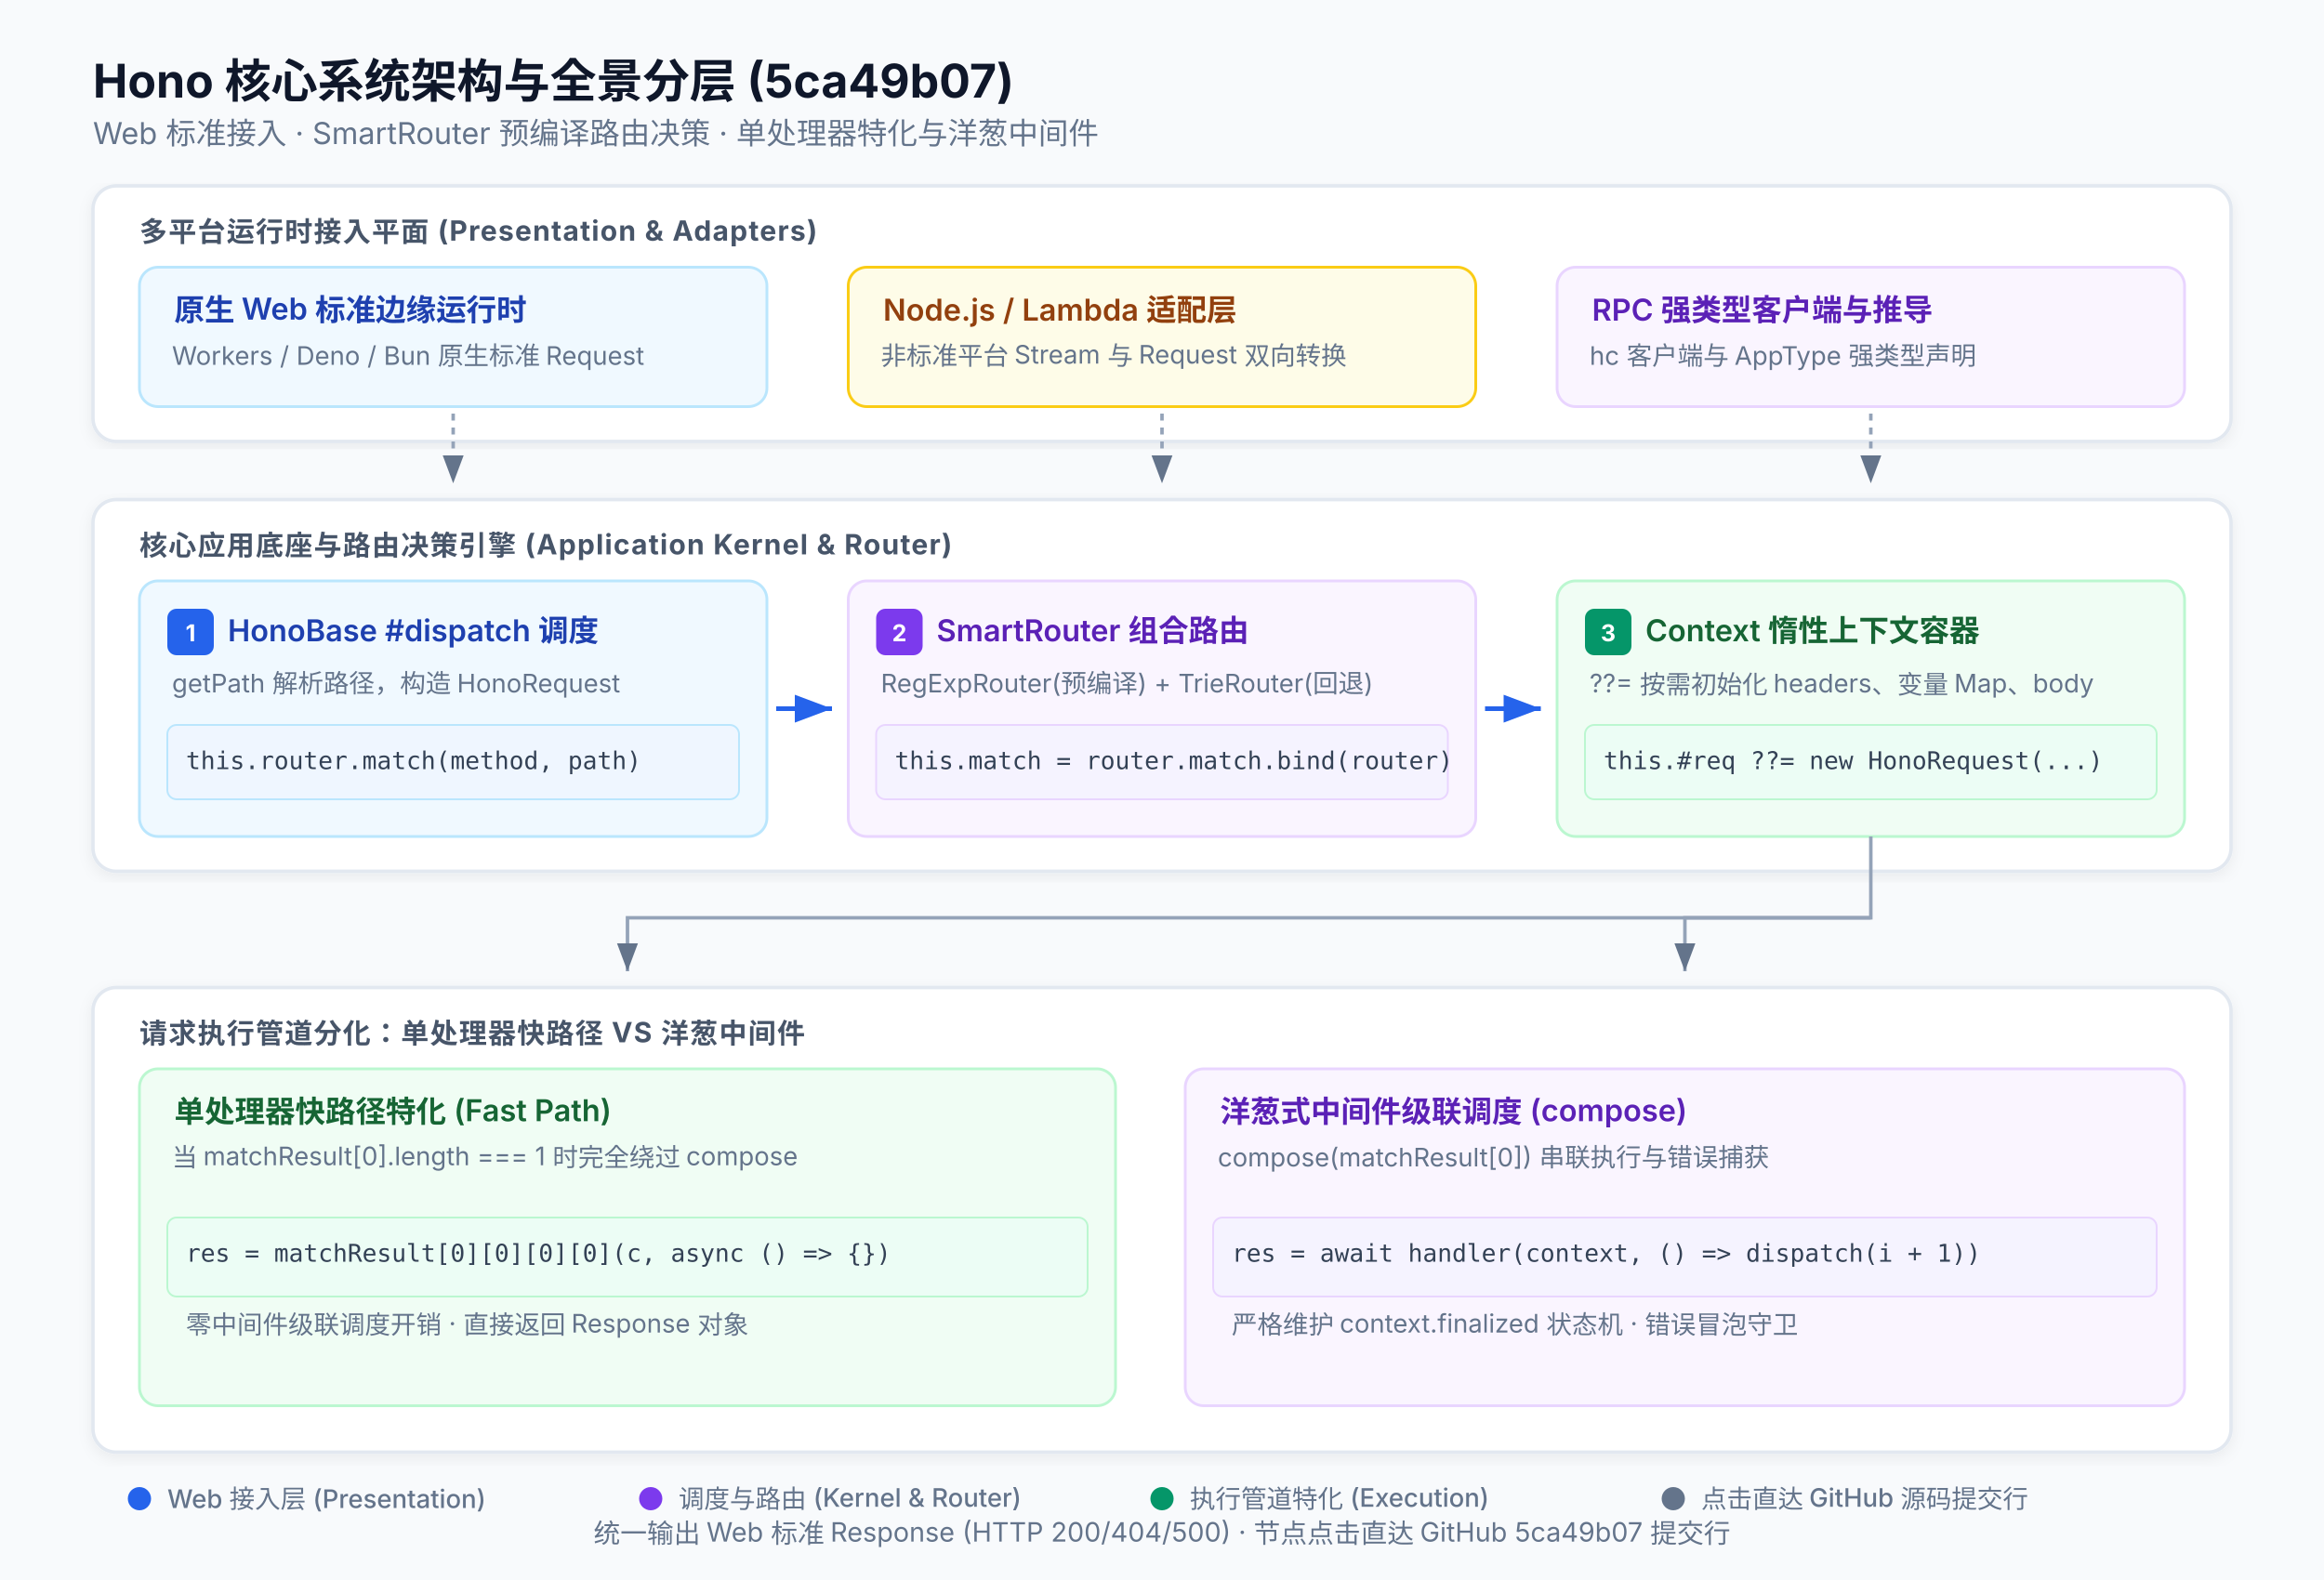
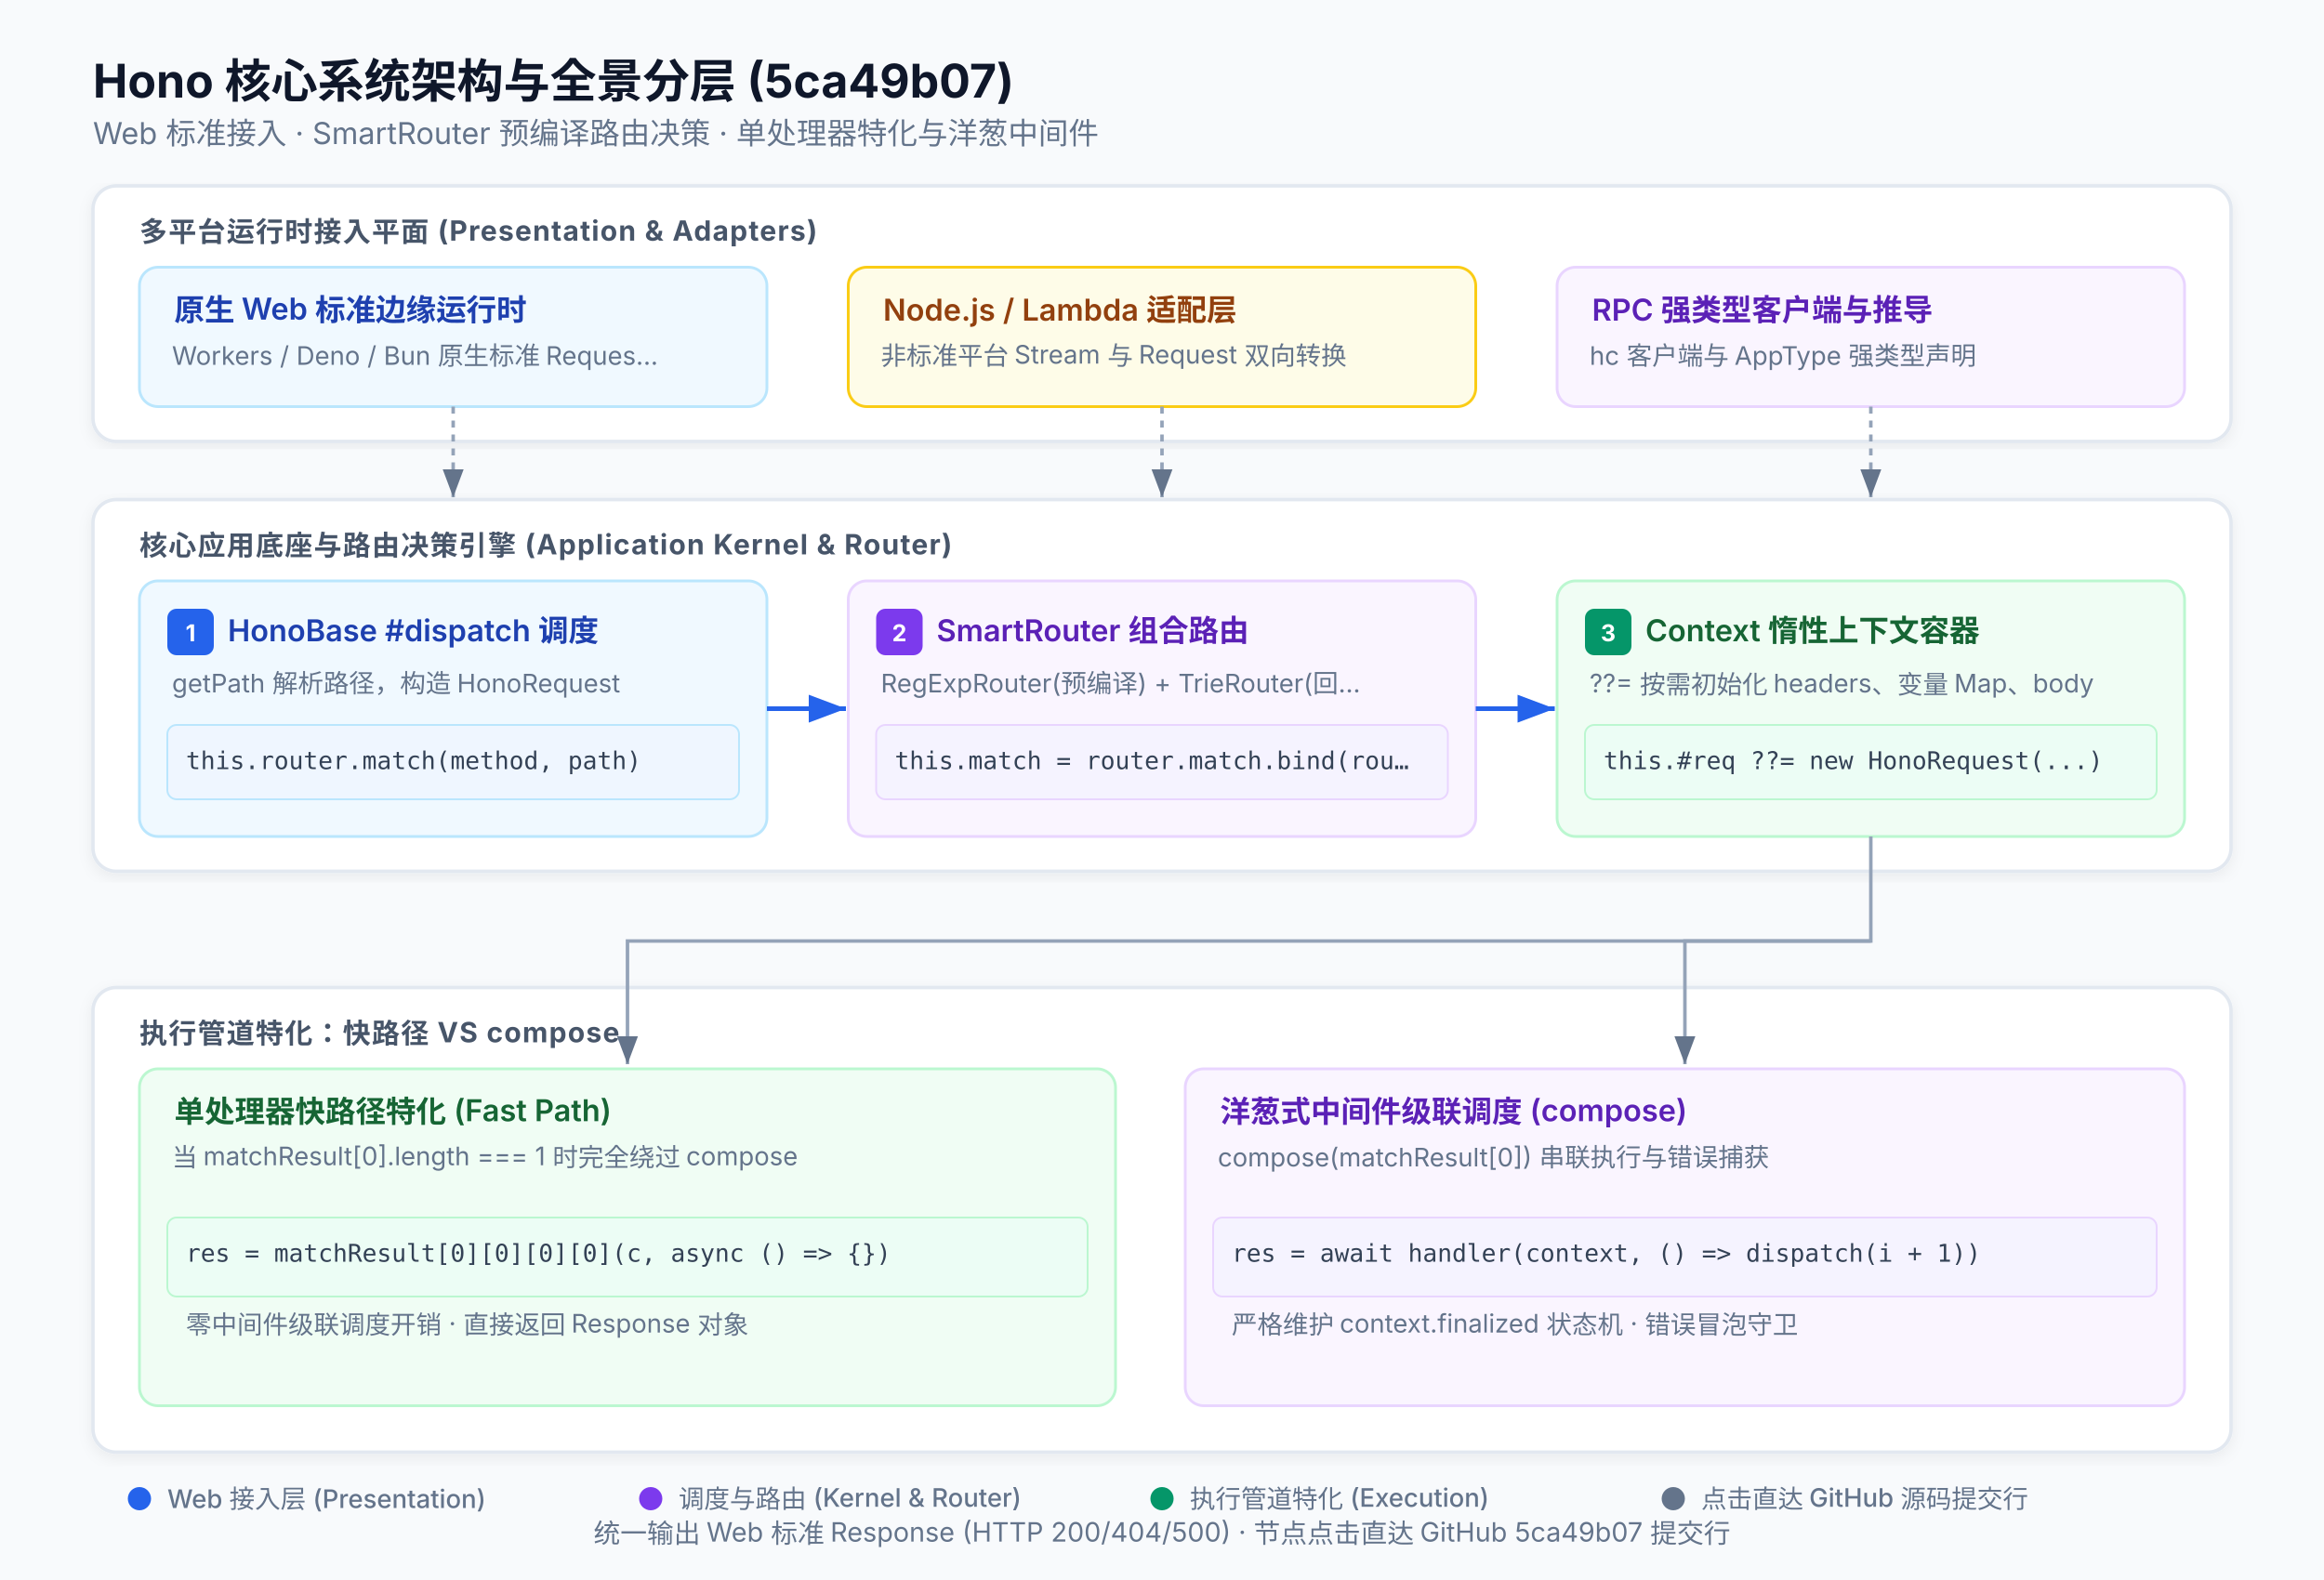
<svg xmlns="http://www.w3.org/2000/svg" viewBox="0 0 1000 680" width="1000" height="680" style="max-width:100%;height:auto;display:block;margin:0 auto;" role="img" aria-label="Hono 核心系统架构与全景分层 (5ca49b07)">
  <defs>
    <marker id="arrow-blue-hono" markerWidth="8" markerHeight="6" refX="8" refY="3" orient="auto">
      <polygon points="0 0, 8 3, 0 6" fill="#2563eb" />
    </marker>
    <marker id="arrow-gray-hono" markerWidth="8" markerHeight="6" refX="8" refY="3" orient="auto">
      <polygon points="0 0, 8 3, 0 6" fill="#64748b" />
    </marker>
    <marker id="arrow-emerald-hono" markerWidth="8" markerHeight="6" refX="8" refY="3" orient="auto">
      <polygon points="0 0, 8 3, 0 6" fill="#059669" />
    </marker>
    <filter id="card-shadow-hono" x="-3%" y="-3%" width="106%" height="106%">
      <feDropShadow dx="0" dy="2" stdDeviation="3" flood-opacity="0.06" />
    </filter>
    <filter id="card-hover-shadow-hono" x="-5%" y="-5%" width="110%" height="110%">
      <feDropShadow dx="0" dy="4" stdDeviation="6" flood-opacity="0.12" />
    </filter>
  </defs>
  <style>
    text { font-family: -apple-system, BlinkMacSystemFont, "Segoe UI", "PingFang SC", "Hiragino Sans GB", sans-serif; }
    .canvas-bg { fill: var(--surface, #f8fafc); }
    .arch-title { font-size: 20px; font-weight: 700; fill: var(--text, #0f172a); }
    .arch-subtitle { font-size: 13px; font-weight: 400; fill: var(--muted, #64748b); }
    .layer-container { fill: var(--bg, #ffffff); stroke: var(--line, #e2e8f0); }
    .layer-title { font-size: 12px; font-weight: 700; fill: var(--muted, #475569); letter-spacing: 0.5px; text-transform: uppercase; }
    .card-title { font-size: 13px; font-weight: 600; }
    .card-desc { font-size: 11px; font-weight: 400; fill: #64748b; }
    .code-pill { font-size: 10.5px; font-family: ui-monospace, SFMono-Regular, Menlo, Monaco, monospace; fill: #334155; }
    .badge-text { font-size: 10px; font-weight: 700; fill: #ffffff; }
    .footer-note { font-size: 11.5px; font-weight: 400; fill: var(--muted, #64748b); }
    .legend-text { font-size: 11px; font-weight: 500; fill: var(--muted, #64748b); }
    a.card-anchor { text-decoration: none; cursor: pointer; }
    a.card-anchor:hover rect.card-rect { stroke-width: 2px; stroke: #2563eb; filter: url(#card-hover-shadow-hono); }
    a.card-anchor:hover text.card-title { fill: #2563eb; }
    :root[data-theme=dark] .canvas-bg { fill: #0f172a; }
    :root[data-theme=dark] .arch-title { fill: #f8fafc; }
    :root[data-theme=dark] .arch-subtitle { fill: #94a3b8; }
    :root[data-theme=dark] .layer-container { fill: #172236; stroke: #334155; }
    :root[data-theme=dark] .layer-title { fill: #94a3b8; }
    :root[data-theme=dark] .footer-note { fill: #94a3b8; }
    :root[data-theme=dark] .legend-text { fill: #94a3b8; }
    :root[data-theme=dark] .card-desc { fill: #94a3b8; }
    @media (prefers-color-scheme: dark) {
      .canvas-bg { fill: #0f172a; }
      .arch-title { fill: #f8fafc; }
      .arch-subtitle { fill: #94a3b8; }
      .layer-container { fill: #172236; stroke: #334155; }
      .layer-title { fill: #94a3b8; }
      .footer-note { fill: #94a3b8; }
      .legend-text { fill: #94a3b8; }
      .card-desc { fill: #94a3b8; }
    }
  </style>
  <rect width="1000" height="680" class="canvas-bg" data-graph-role="background" />
  <text x="40" y="42" class="arch-title">Hono 核心系统架构与全景分层 (5ca49b07)</text>
  <text x="40" y="62" class="arch-subtitle">Web 标准接入 · SmartRouter 预编译路由决策 · 单处理器特化与洋葱中间件</text>
  <rect x="40" y="80" width="920" height="110" rx="10" stroke-width="1.5" class="layer-container" filter="url(#card-shadow-hono)" data-graph-role="container" />
  <text x="60" y="104" class="layer-title">多平台运行时接入平面 (Presentation &amp; Adapters)</text>
  <a class="card-anchor" href="https://github.com/honojs/hono/blob/5ca49b0720755c585c9a9835f0a479ceea36fb52/src/hono.ts#L20-L32" target="_blank" rel="noopener">
    <g transform="translate(60, 115)">
      <rect width="270" height="60" rx="8" fill="#f0f9ff" stroke="#bae6fd" stroke-width="1.2" class="card-rect" />
      <text x="15" y="23" class="card-title" fill="#1e40af">原生 Web 标准边缘运行时</text>
-       <text x="14" y="42" class="card-desc">Workers / Deno / Bun 原生标准 Request</text>
+       <text x="14" y="42" class="card-desc">Workers / Deno / Bun 原生标准 Reques…</text>
    </g>
  </a>
  <a class="card-anchor" href="https://github.com/honojs/hono/blob/5ca49b0720755c585c9a9835f0a479ceea36fb52/src/adapter/aws-lambda/handler.ts#L1-L25" target="_blank" rel="noopener">
    <g transform="translate(365, 115)">
      <rect width="270" height="60" rx="8" fill="#fefce8" stroke="#facc15" stroke-width="1.2" class="card-rect" />
      <text x="15" y="23" class="card-title" fill="#92400e">Node.js / Lambda 适配层</text>
      <text x="14" y="42" class="card-desc">非标准平台 Stream 与 Request 双向转换</text>
    </g>
  </a>
  <a class="card-anchor" href="https://github.com/honojs/hono/blob/5ca49b0720755c585c9a9835f0a479ceea36fb52/src/client/index.ts#L1-L17" target="_blank" rel="noopener">
    <g transform="translate(670, 115)">
      <rect width="270" height="60" rx="8" fill="#faf5ff" stroke="#e9d5ff" stroke-width="1.2" class="card-rect" />
      <text x="15" y="23" class="card-title" fill="#5b21b6">RPC 强类型客户端与推导</text>
      <text x="14" y="42" class="card-desc">hc 客户端与 AppType 强类型声明</text>
    </g>
  </a>
  <rect x="40" y="215" width="920" height="160" rx="10" stroke-width="1.5" class="layer-container" filter="url(#card-shadow-hono)" data-graph-role="container" />
  <text x="60" y="239" class="layer-title">核心应用底座与路由决策引擎 (Application Kernel &amp; Router)</text>
  <a class="card-anchor" href="https://github.com/honojs/hono/blob/5ca49b0720755c585c9a9835f0a479ceea36fb52/src/hono-base.ts#L437-L448" target="_blank" rel="noopener">
    <g transform="translate(60, 250)">
      <rect width="270" height="110" rx="8" fill="#f0f9ff" stroke="#bae6fd" stroke-width="1.2" class="card-rect" />
      <rect x="12" y="12" width="20" height="20" rx="4" fill="#2563eb" />
      <text x="22" y="26" text-anchor="middle" class="badge-text">1</text>
      <text x="38" y="26" class="card-title" fill="#1e40af">HonoBase #dispatch 调度</text>
      <text x="14" y="48" class="card-desc">getPath 解析路径，构造 HonoRequest</text>
      <rect x="12" y="62" width="246" height="32" rx="4" fill="#eff6ff" stroke="#bae6fd" stroke-width="0.8" />
      <text x="20" y="81" class="code-pill">this.router.match(method, path)</text>
    </g>
  </a>
  <a class="card-anchor" href="https://github.com/honojs/hono/blob/5ca49b0720755c585c9a9835f0a479ceea36fb52/src/router/smart-router/router.ts#L21-L49" target="_blank" rel="noopener">
    <g transform="translate(365, 250)">
      <rect width="270" height="110" rx="8" fill="#faf5ff" stroke="#e9d5ff" stroke-width="1.2" class="card-rect" />
      <rect x="12" y="12" width="20" height="20" rx="4" fill="#7c3aed" />
      <text x="22" y="26" text-anchor="middle" class="badge-text">2</text>
      <text x="38" y="26" class="card-title" fill="#5b21b6">SmartRouter 组合路由</text>
-       <text x="14" y="48" class="card-desc">RegExpRouter(预编译) + TrieRouter(回退)</text>
+       <text x="14" y="48" class="card-desc">RegExpRouter(预编译) + TrieRouter(回…</text>
      <rect x="12" y="62" width="246" height="32" rx="4" fill="#f5f3ff" stroke="#e9d5ff" stroke-width="0.8" />
-       <text x="20" y="81" class="code-pill">this.match = router.match.bind(router)</text>
+       <text x="20" y="81" class="code-pill">this.match = router.match.bind(rou…</text>
    </g>
  </a>
  <a class="card-anchor" href="https://github.com/honojs/hono/blob/5ca49b0720755c585c9a9835f0a479ceea36fb52/src/context.ts#L366-L407" target="_blank" rel="noopener">
    <g transform="translate(670, 250)">
      <rect width="270" height="110" rx="8" fill="#f0fdf4" stroke="#bbf7d0" stroke-width="1.2" class="card-rect" />
      <rect x="12" y="12" width="20" height="20" rx="4" fill="#059669" />
      <text x="22" y="26" text-anchor="middle" class="badge-text">3</text>
      <text x="38" y="26" class="card-title" fill="#166534">Context 惰性上下文容器</text>
      <text x="14" y="48" class="card-desc">??= 按需初始化 headers、变量 Map、body</text>
      <rect x="12" y="62" width="246" height="32" rx="4" fill="#ecfdf5" stroke="#bbf7d0" stroke-width="0.8" />
      <text x="20" y="81" class="code-pill">this.#req ??= new HonoRequest(...)</text>
    </g>
  </a>
  <rect x="40" y="425" width="920" height="200" rx="10" stroke-width="1.5" class="layer-container" filter="url(#card-shadow-hono)" data-graph-role="container" />
-   <text x="60" y="449" class="layer-title">请求执行管道分化：单处理器快路径 VS 洋葱中间件</text>
+   <text x="60" y="449" class="layer-title">执行管道特化：快路径 VS compose</text>
  <a class="card-anchor" href="https://github.com/honojs/hono/blob/5ca49b0720755c585c9a9835f0a479ceea36fb52/src/hono-base.ts#L449-L466" target="_blank" rel="noopener">
    <g transform="translate(60, 460)">
      <rect width="420" height="145" rx="8" fill="#f0fdf4" stroke="#bbf7d0" stroke-width="1.2" class="card-rect" />
      <text x="15" y="23" class="card-title" fill="#166534">单处理器快路径特化 (Fast Path)</text>
      <text x="14" y="42" class="card-desc">当 matchResult[0].length === 1 时完全绕过 compose</text>
      <rect x="12" y="64" width="396" height="34" rx="4" fill="#ecfdf5" stroke="#bbf7d0" stroke-width="0.8" />
      <text x="20" y="83" class="code-pill">res = matchResult[0][0][0][0](c, async () =&gt; {})</text>
      <text x="20" y="114" class="card-desc" fill="#166534">零中间件级联调度开销 · 直接返回 Response 对象</text>
    </g>
  </a>
  <a class="card-anchor" href="https://github.com/honojs/hono/blob/5ca49b0720755c585c9a9835f0a479ceea36fb52/src/compose.ts#L32-L71" target="_blank" rel="noopener">
    <g transform="translate(510, 460)">
      <rect width="430" height="145" rx="8" fill="#faf5ff" stroke="#e9d5ff" stroke-width="1.2" class="card-rect" />
      <text x="15" y="23" class="card-title" fill="#5b21b6">洋葱式中间件级联调度 (compose)</text>
      <text x="14" y="42" class="card-desc">compose(matchResult[0]) 串联执行与错误捕获</text>
      <rect x="12" y="64" width="406" height="34" rx="4" fill="#f5f3ff" stroke="#e9d5ff" stroke-width="0.8" />
      <text x="20" y="83" class="code-pill">res = await handler(context, () =&gt; dispatch(i + 1))</text>
      <text x="20" y="114" class="card-desc" fill="#5b21b6">严格维护 context.finalized 状态机 · 错误冒泡守卫</text>
    </g>
  </a>
-   <line x1="195" y1="178" x2="195" y2="208" stroke="#94a3b8" stroke-width="1.5" marker-end="url(#arrow-gray-hono)" stroke-dasharray="3 3" />
-   <line x1="500" y1="178" x2="500" y2="208" stroke="#94a3b8" stroke-width="1.5" marker-end="url(#arrow-gray-hono)" stroke-dasharray="3 3" />
-   <line x1="805" y1="178" x2="805" y2="208" stroke="#94a3b8" stroke-width="1.5" marker-end="url(#arrow-gray-hono)" stroke-dasharray="3 3" />
-   <line x1="334" y1="305" x2="358" y2="305" stroke="#2563eb" stroke-width="2" marker-end="url(#arrow-blue-hono)" />
-   <line x1="639" y1="305" x2="663" y2="305" stroke="#2563eb" stroke-width="2" marker-end="url(#arrow-blue-hono)" />
-   <polyline points="805,360 805,395 270,395 270,418" fill="none" stroke="#94a3b8" stroke-width="1.5" marker-end="url(#arrow-gray-hono)" />
-   <polyline points="805,395 725,395 725,418" fill="none" stroke="#94a3b8" stroke-width="1.5" marker-end="url(#arrow-gray-hono)" />
+   <line x1="195" y1="175" x2="195" y2="214" stroke="#94a3b8" stroke-width="1.5" marker-end="url(#arrow-gray-hono)" stroke-dasharray="3 3" />
+   <line x1="500" y1="175" x2="500" y2="214" stroke="#94a3b8" stroke-width="1.5" marker-end="url(#arrow-gray-hono)" stroke-dasharray="3 3" />
+   <line x1="805" y1="175" x2="805" y2="214" stroke="#94a3b8" stroke-width="1.5" marker-end="url(#arrow-gray-hono)" stroke-dasharray="3 3" />
+   <line x1="330" y1="305" x2="364" y2="305" stroke="#2563eb" stroke-width="2" marker-end="url(#arrow-blue-hono)" />
+   <line x1="635" y1="305" x2="669" y2="305" stroke="#2563eb" stroke-width="2" marker-end="url(#arrow-blue-hono)" />
+   <polyline points="805,360 805,405 270,405 270,458" fill="none" stroke="#94a3b8" stroke-width="1.5" marker-end="url(#arrow-gray-hono)" />
+   <polyline points="805,405 725,405 725,458" fill="none" stroke="#94a3b8" stroke-width="1.5" marker-end="url(#arrow-gray-hono)" />
  <circle cx="60" cy="645" r="5" fill="#2563eb" />
  <text x="72" y="649" class="legend-text">Web 接入层 (Presentation)</text>
  <circle cx="280" cy="645" r="5" fill="#7c3aed" />
  <text x="292" y="649" class="legend-text">调度与路由 (Kernel &amp; Router)</text>
  <circle cx="500" cy="645" r="5" fill="#059669" />
  <text x="512" y="649" class="legend-text">执行管道特化 (Execution)</text>
  <circle cx="720" cy="645" r="5" fill="#64748b" />
  <text x="732" y="649" class="legend-text">点击直达 GitHub 源码提交行</text>
  <text x="500" y="664" text-anchor="middle" class="footer-note">统一输出 Web 标准 Response (HTTP 200/404/500) · 节点点击直达 GitHub 5ca49b07 提交行</text>
</svg>
